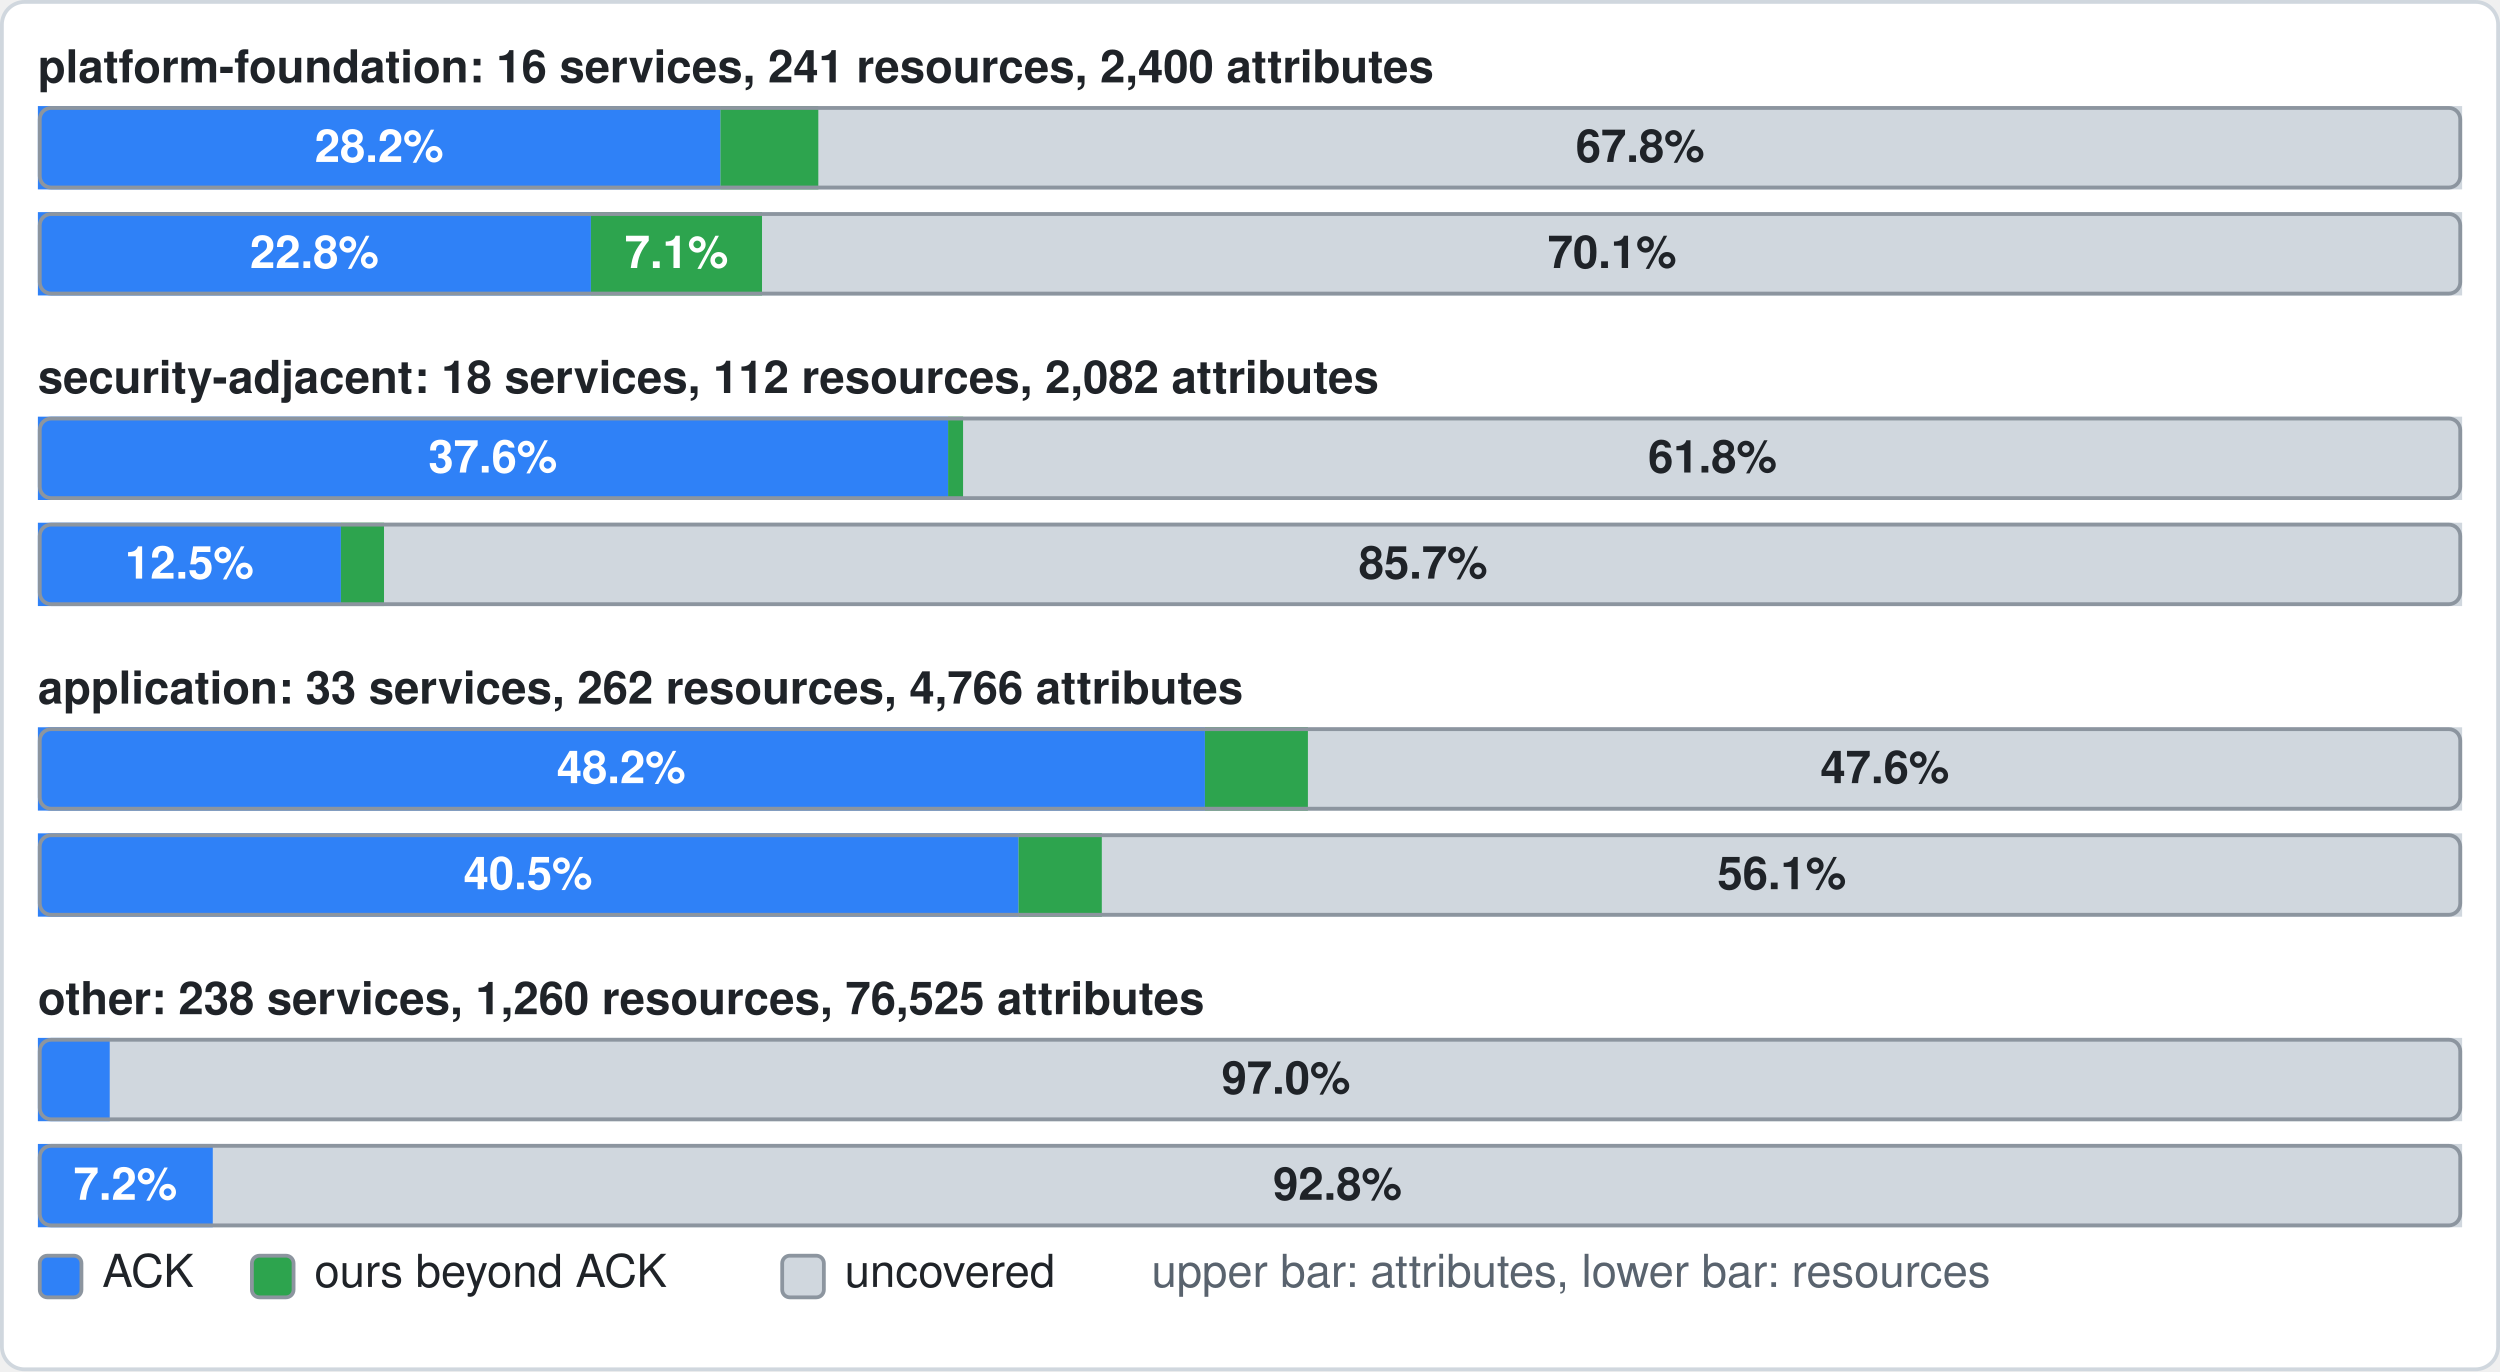
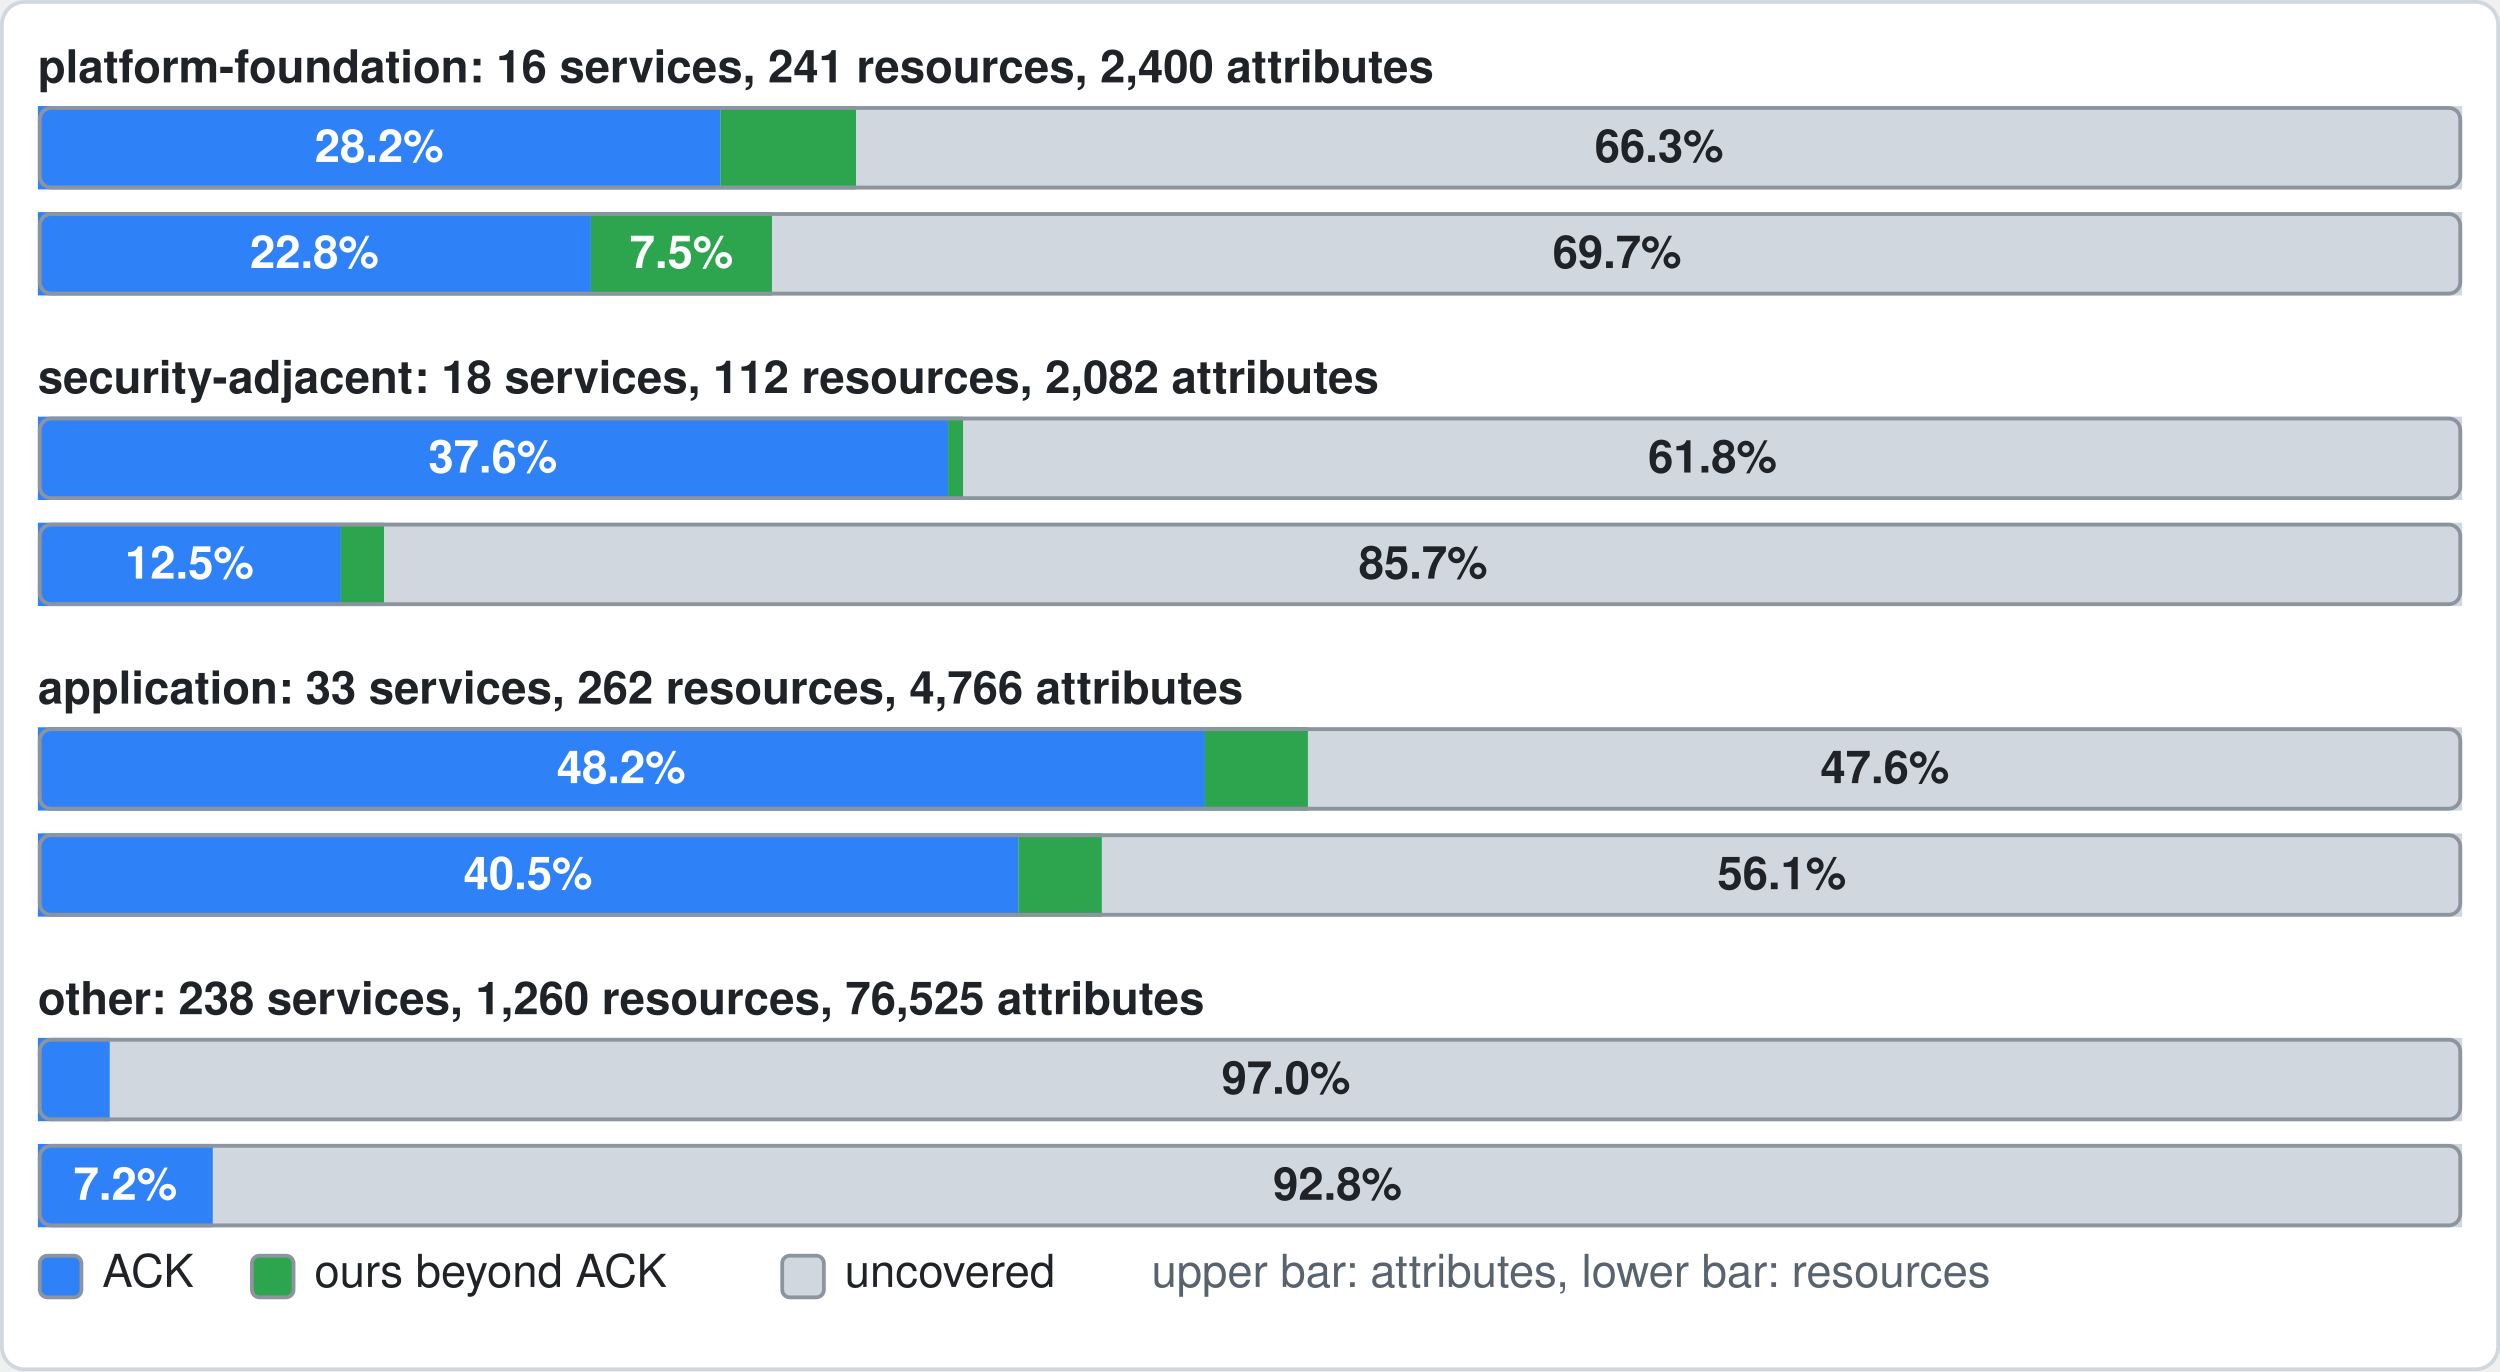
- <svg xmlns="http://www.w3.org/2000/svg" width="660" height="362" viewBox="0 0 660 362" role="img" aria-label="platform-foundation: attributes official 28.2%, ours beyond 4.0%, uncovered 67.8%; resources official 22.8%, ours beyond 7.1%, uncovered 70.1%. security-adjacent: attributes official 37.6%, ours beyond 0.6%, uncovered 61.8%; resources official 12.5%, ours beyond 1.8%, uncovered 85.7%. application: attributes official 48.2%, ours beyond 4.2%, uncovered 47.6%; resources official 40.5%, ours beyond 3.4%, uncovered 56.1%. other: attributes official 3.0%, ours beyond 0.0%, uncovered 97.0%; resources official 7.2%, ours beyond 0.0%, uncovered 92.8%">
+ <svg xmlns="http://www.w3.org/2000/svg" width="660" height="362" viewBox="0 0 660 362" role="img" aria-label="platform-foundation: attributes official 28.2%, ours beyond 5.6%, uncovered 66.3%; resources official 22.8%, ours beyond 7.5%, uncovered 69.7%. security-adjacent: attributes official 37.6%, ours beyond 0.6%, uncovered 61.8%; resources official 12.5%, ours beyond 1.8%, uncovered 85.7%. application: attributes official 48.2%, ours beyond 4.2%, uncovered 47.6%; resources official 40.5%, ours beyond 3.4%, uncovered 56.1%. other: attributes official 3.0%, ours beyond 0.0%, uncovered 97.0%; resources official 7.2%, ours beyond 0.0%, uncovered 92.8%">
  <rect x="0.5" y="0.5" width="659" height="361" rx="6" fill="#ffffff" stroke="#d0d7de" />
  <text x="10" y="19" font-family="-apple-system,BlinkMacSystemFont,'Segoe UI',Helvetica,Arial,sans-serif" font-size="12" font-weight="600" fill="#1f2328" dominant-baseline="central">platform-foundation: 16 services, 241 resources, 2,400 attributes</text>
  <rect x="10" y="28" width="640" height="22" rx="3" fill="#d0d7de" />
  <rect x="10" y="28" width="180.2" height="22" fill="#2f81f7" />
  <text x="100.1" y="40" font-family="-apple-system,BlinkMacSystemFont,'Segoe UI',Helvetica,Arial,sans-serif" font-size="12" font-weight="600" fill="#ffffff" text-anchor="middle" dominant-baseline="central">28.2%</text>
-   <rect x="190.2" y="28" width="25.9" height="22" fill="#2da44e" />
-   <rect x="216.1" y="28" width="433.9" height="22" fill="#d0d7de" />
-   <text x="433" y="40" font-family="-apple-system,BlinkMacSystemFont,'Segoe UI',Helvetica,Arial,sans-serif" font-size="12" font-weight="600" fill="#1f2328" text-anchor="middle" dominant-baseline="central">67.8%</text>
+   <rect x="190.2" y="28" width="35.8" height="22" fill="#2da44e" />
+   <rect x="226" y="28" width="424" height="22" fill="#d0d7de" />
+   <text x="438" y="40" font-family="-apple-system,BlinkMacSystemFont,'Segoe UI',Helvetica,Arial,sans-serif" font-size="12" font-weight="600" fill="#1f2328" text-anchor="middle" dominant-baseline="central">66.3%</text>
  <rect x="10.5" y="28.5" width="639" height="21" rx="3" fill="none" stroke="#8c959f" />
  <rect x="10" y="56" width="640" height="22" rx="3" fill="#d0d7de" />
  <rect x="10" y="56" width="146" height="22" fill="#2f81f7" />
  <text x="83" y="68" font-family="-apple-system,BlinkMacSystemFont,'Segoe UI',Helvetica,Arial,sans-serif" font-size="12" font-weight="600" fill="#ffffff" text-anchor="middle" dominant-baseline="central">22.8%</text>
-   <rect x="156" y="56" width="45.2" height="22" fill="#2da44e" />
-   <text x="178.6" y="68" font-family="-apple-system,BlinkMacSystemFont,'Segoe UI',Helvetica,Arial,sans-serif" font-size="12" font-weight="600" fill="#ffffff" text-anchor="middle" dominant-baseline="central">7.1%</text>
-   <rect x="201.2" y="56" width="448.8" height="22" fill="#d0d7de" />
-   <text x="425.6" y="68" font-family="-apple-system,BlinkMacSystemFont,'Segoe UI',Helvetica,Arial,sans-serif" font-size="12" font-weight="600" fill="#1f2328" text-anchor="middle" dominant-baseline="central">70.1%</text>
+   <rect x="156" y="56" width="47.8" height="22" fill="#2da44e" />
+   <text x="179.9" y="68" font-family="-apple-system,BlinkMacSystemFont,'Segoe UI',Helvetica,Arial,sans-serif" font-size="12" font-weight="600" fill="#ffffff" text-anchor="middle" dominant-baseline="central">7.5%</text>
+   <rect x="203.8" y="56" width="446.2" height="22" fill="#d0d7de" />
+   <text x="426.9" y="68" font-family="-apple-system,BlinkMacSystemFont,'Segoe UI',Helvetica,Arial,sans-serif" font-size="12" font-weight="600" fill="#1f2328" text-anchor="middle" dominant-baseline="central">69.7%</text>
  <rect x="10.5" y="56.5" width="639" height="21" rx="3" fill="none" stroke="#8c959f" />
  <text x="10" y="101" font-family="-apple-system,BlinkMacSystemFont,'Segoe UI',Helvetica,Arial,sans-serif" font-size="12" font-weight="600" fill="#1f2328" dominant-baseline="central">security-adjacent: 18 services, 112 resources, 2,082 attributes</text>
  <rect x="10" y="110" width="640" height="22" rx="3" fill="#d0d7de" />
  <rect x="10" y="110" width="240.3" height="22" fill="#2f81f7" />
  <text x="130.1" y="122" font-family="-apple-system,BlinkMacSystemFont,'Segoe UI',Helvetica,Arial,sans-serif" font-size="12" font-weight="600" fill="#ffffff" text-anchor="middle" dominant-baseline="central">37.6%</text>
  <rect x="250.3" y="110" width="4" height="22" fill="#2da44e" />
  <rect x="254.3" y="110" width="395.7" height="22" fill="#d0d7de" />
  <text x="452.1" y="122" font-family="-apple-system,BlinkMacSystemFont,'Segoe UI',Helvetica,Arial,sans-serif" font-size="12" font-weight="600" fill="#1f2328" text-anchor="middle" dominant-baseline="central">61.8%</text>
  <rect x="10.5" y="110.5" width="639" height="21" rx="3" fill="none" stroke="#8c959f" />
  <rect x="10" y="138" width="640" height="22" rx="3" fill="#d0d7de" />
  <rect x="10" y="138" width="80" height="22" fill="#2f81f7" />
  <text x="50" y="150" font-family="-apple-system,BlinkMacSystemFont,'Segoe UI',Helvetica,Arial,sans-serif" font-size="12" font-weight="600" fill="#ffffff" text-anchor="middle" dominant-baseline="central">12.5%</text>
  <rect x="90" y="138" width="11.4" height="22" fill="#2da44e" />
  <rect x="101.4" y="138" width="548.6" height="22" fill="#d0d7de" />
  <text x="375.7" y="150" font-family="-apple-system,BlinkMacSystemFont,'Segoe UI',Helvetica,Arial,sans-serif" font-size="12" font-weight="600" fill="#1f2328" text-anchor="middle" dominant-baseline="central">85.7%</text>
  <rect x="10.5" y="138.5" width="639" height="21" rx="3" fill="none" stroke="#8c959f" />
  <text x="10" y="183" font-family="-apple-system,BlinkMacSystemFont,'Segoe UI',Helvetica,Arial,sans-serif" font-size="12" font-weight="600" fill="#1f2328" dominant-baseline="central">application: 33 services, 262 resources, 4,766 attributes</text>
  <rect x="10" y="192" width="640" height="22" rx="3" fill="#d0d7de" />
  <rect x="10" y="192" width="308.1" height="22" fill="#2f81f7" />
  <text x="164" y="204" font-family="-apple-system,BlinkMacSystemFont,'Segoe UI',Helvetica,Arial,sans-serif" font-size="12" font-weight="600" fill="#ffffff" text-anchor="middle" dominant-baseline="central">48.2%</text>
  <rect x="318.1" y="192" width="27.2" height="22" fill="#2da44e" />
  <rect x="345.3" y="192" width="304.7" height="22" fill="#d0d7de" />
  <text x="497.6" y="204" font-family="-apple-system,BlinkMacSystemFont,'Segoe UI',Helvetica,Arial,sans-serif" font-size="12" font-weight="600" fill="#1f2328" text-anchor="middle" dominant-baseline="central">47.6%</text>
  <rect x="10.5" y="192.5" width="639" height="21" rx="3" fill="none" stroke="#8c959f" />
  <rect x="10" y="220" width="640" height="22" rx="3" fill="#d0d7de" />
  <rect x="10" y="220" width="258.9" height="22" fill="#2f81f7" />
  <text x="139.4" y="232" font-family="-apple-system,BlinkMacSystemFont,'Segoe UI',Helvetica,Arial,sans-serif" font-size="12" font-weight="600" fill="#ffffff" text-anchor="middle" dominant-baseline="central">40.5%</text>
  <rect x="268.9" y="220" width="22" height="22" fill="#2da44e" />
  <rect x="290.9" y="220" width="359.1" height="22" fill="#d0d7de" />
  <text x="470.4" y="232" font-family="-apple-system,BlinkMacSystemFont,'Segoe UI',Helvetica,Arial,sans-serif" font-size="12" font-weight="600" fill="#1f2328" text-anchor="middle" dominant-baseline="central">56.1%</text>
  <rect x="10.5" y="220.5" width="639" height="21" rx="3" fill="none" stroke="#8c959f" />
  <text x="10" y="265" font-family="-apple-system,BlinkMacSystemFont,'Segoe UI',Helvetica,Arial,sans-serif" font-size="12" font-weight="600" fill="#1f2328" dominant-baseline="central">other: 238 services, 1,260 resources, 76,525 attributes</text>
  <rect x="10" y="274" width="640" height="22" rx="3" fill="#d0d7de" />
  <rect x="10" y="274" width="19" height="22" fill="#2f81f7" />
  <rect x="29" y="274" width="621" height="22" fill="#d0d7de" />
  <text x="339.5" y="286" font-family="-apple-system,BlinkMacSystemFont,'Segoe UI',Helvetica,Arial,sans-serif" font-size="12" font-weight="600" fill="#1f2328" text-anchor="middle" dominant-baseline="central">97.0%</text>
  <rect x="10.5" y="274.5" width="639" height="21" rx="3" fill="none" stroke="#8c959f" />
  <rect x="10" y="302" width="640" height="22" rx="3" fill="#d0d7de" />
  <rect x="10" y="302" width="46.2" height="22" fill="#2f81f7" />
  <text x="33.1" y="314" font-family="-apple-system,BlinkMacSystemFont,'Segoe UI',Helvetica,Arial,sans-serif" font-size="12" font-weight="600" fill="#ffffff" text-anchor="middle" dominant-baseline="central">7.2%</text>
  <rect x="56.2" y="302" width="593.8" height="22" fill="#d0d7de" />
  <text x="353.1" y="314" font-family="-apple-system,BlinkMacSystemFont,'Segoe UI',Helvetica,Arial,sans-serif" font-size="12" font-weight="600" fill="#1f2328" text-anchor="middle" dominant-baseline="central">92.8%</text>
  <rect x="10.5" y="302.5" width="639" height="21" rx="3" fill="none" stroke="#8c959f" />
  <rect x="10.5" y="331.5" width="11" height="11" rx="2" fill="#2f81f7" stroke="#8c959f" />
  <text x="27" y="337" font-family="-apple-system,BlinkMacSystemFont,'Segoe UI',Helvetica,Arial,sans-serif" font-size="12" fill="#1f2328" dominant-baseline="central">ACK</text>
  <rect x="66.5" y="331.5" width="11" height="11" rx="2" fill="#2da44e" stroke="#8c959f" />
  <text x="83" y="337" font-family="-apple-system,BlinkMacSystemFont,'Segoe UI',Helvetica,Arial,sans-serif" font-size="12" fill="#1f2328" dominant-baseline="central">ours beyond ACK</text>
  <rect x="206.5" y="331.5" width="11" height="11" rx="2" fill="#d0d7de" stroke="#8c959f" />
  <text x="223" y="337" font-family="-apple-system,BlinkMacSystemFont,'Segoe UI',Helvetica,Arial,sans-serif" font-size="12" fill="#1f2328" dominant-baseline="central">uncovered</text>
  <text x="304" y="337" font-family="-apple-system,BlinkMacSystemFont,'Segoe UI',Helvetica,Arial,sans-serif" font-size="12" fill="#59636e" dominant-baseline="central">upper bar: attributes, lower bar: resources</text>
</svg>
